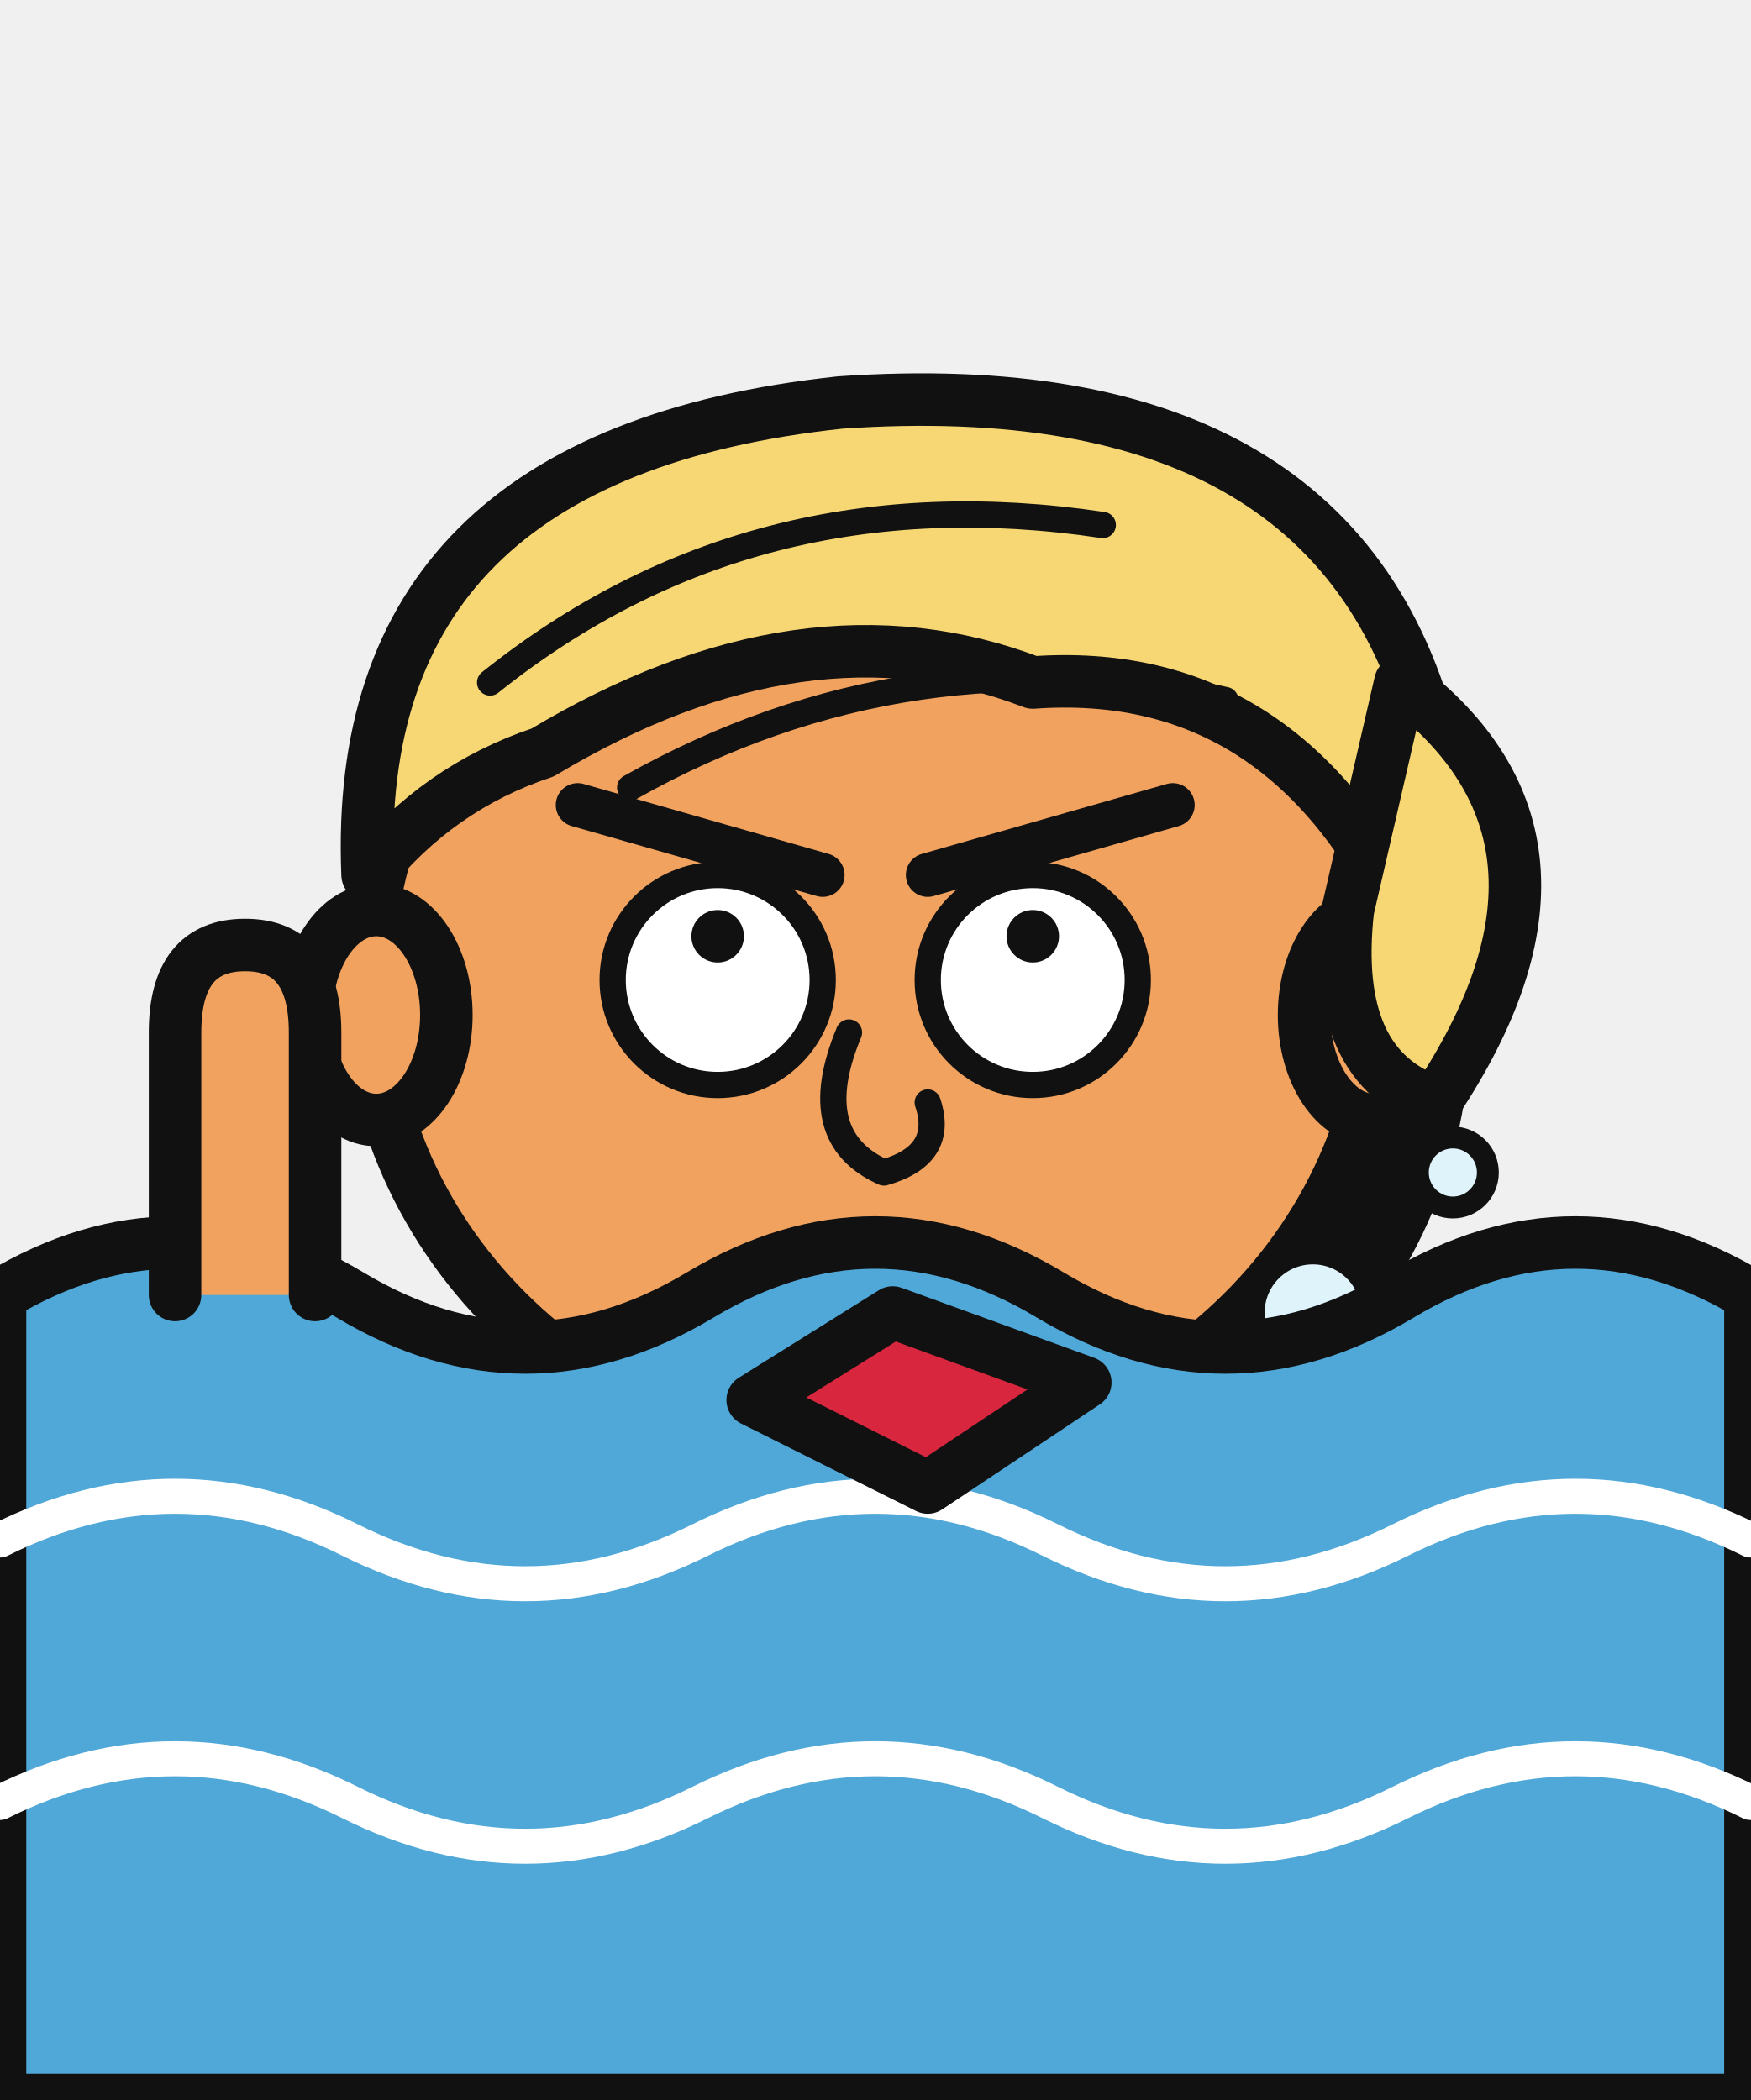
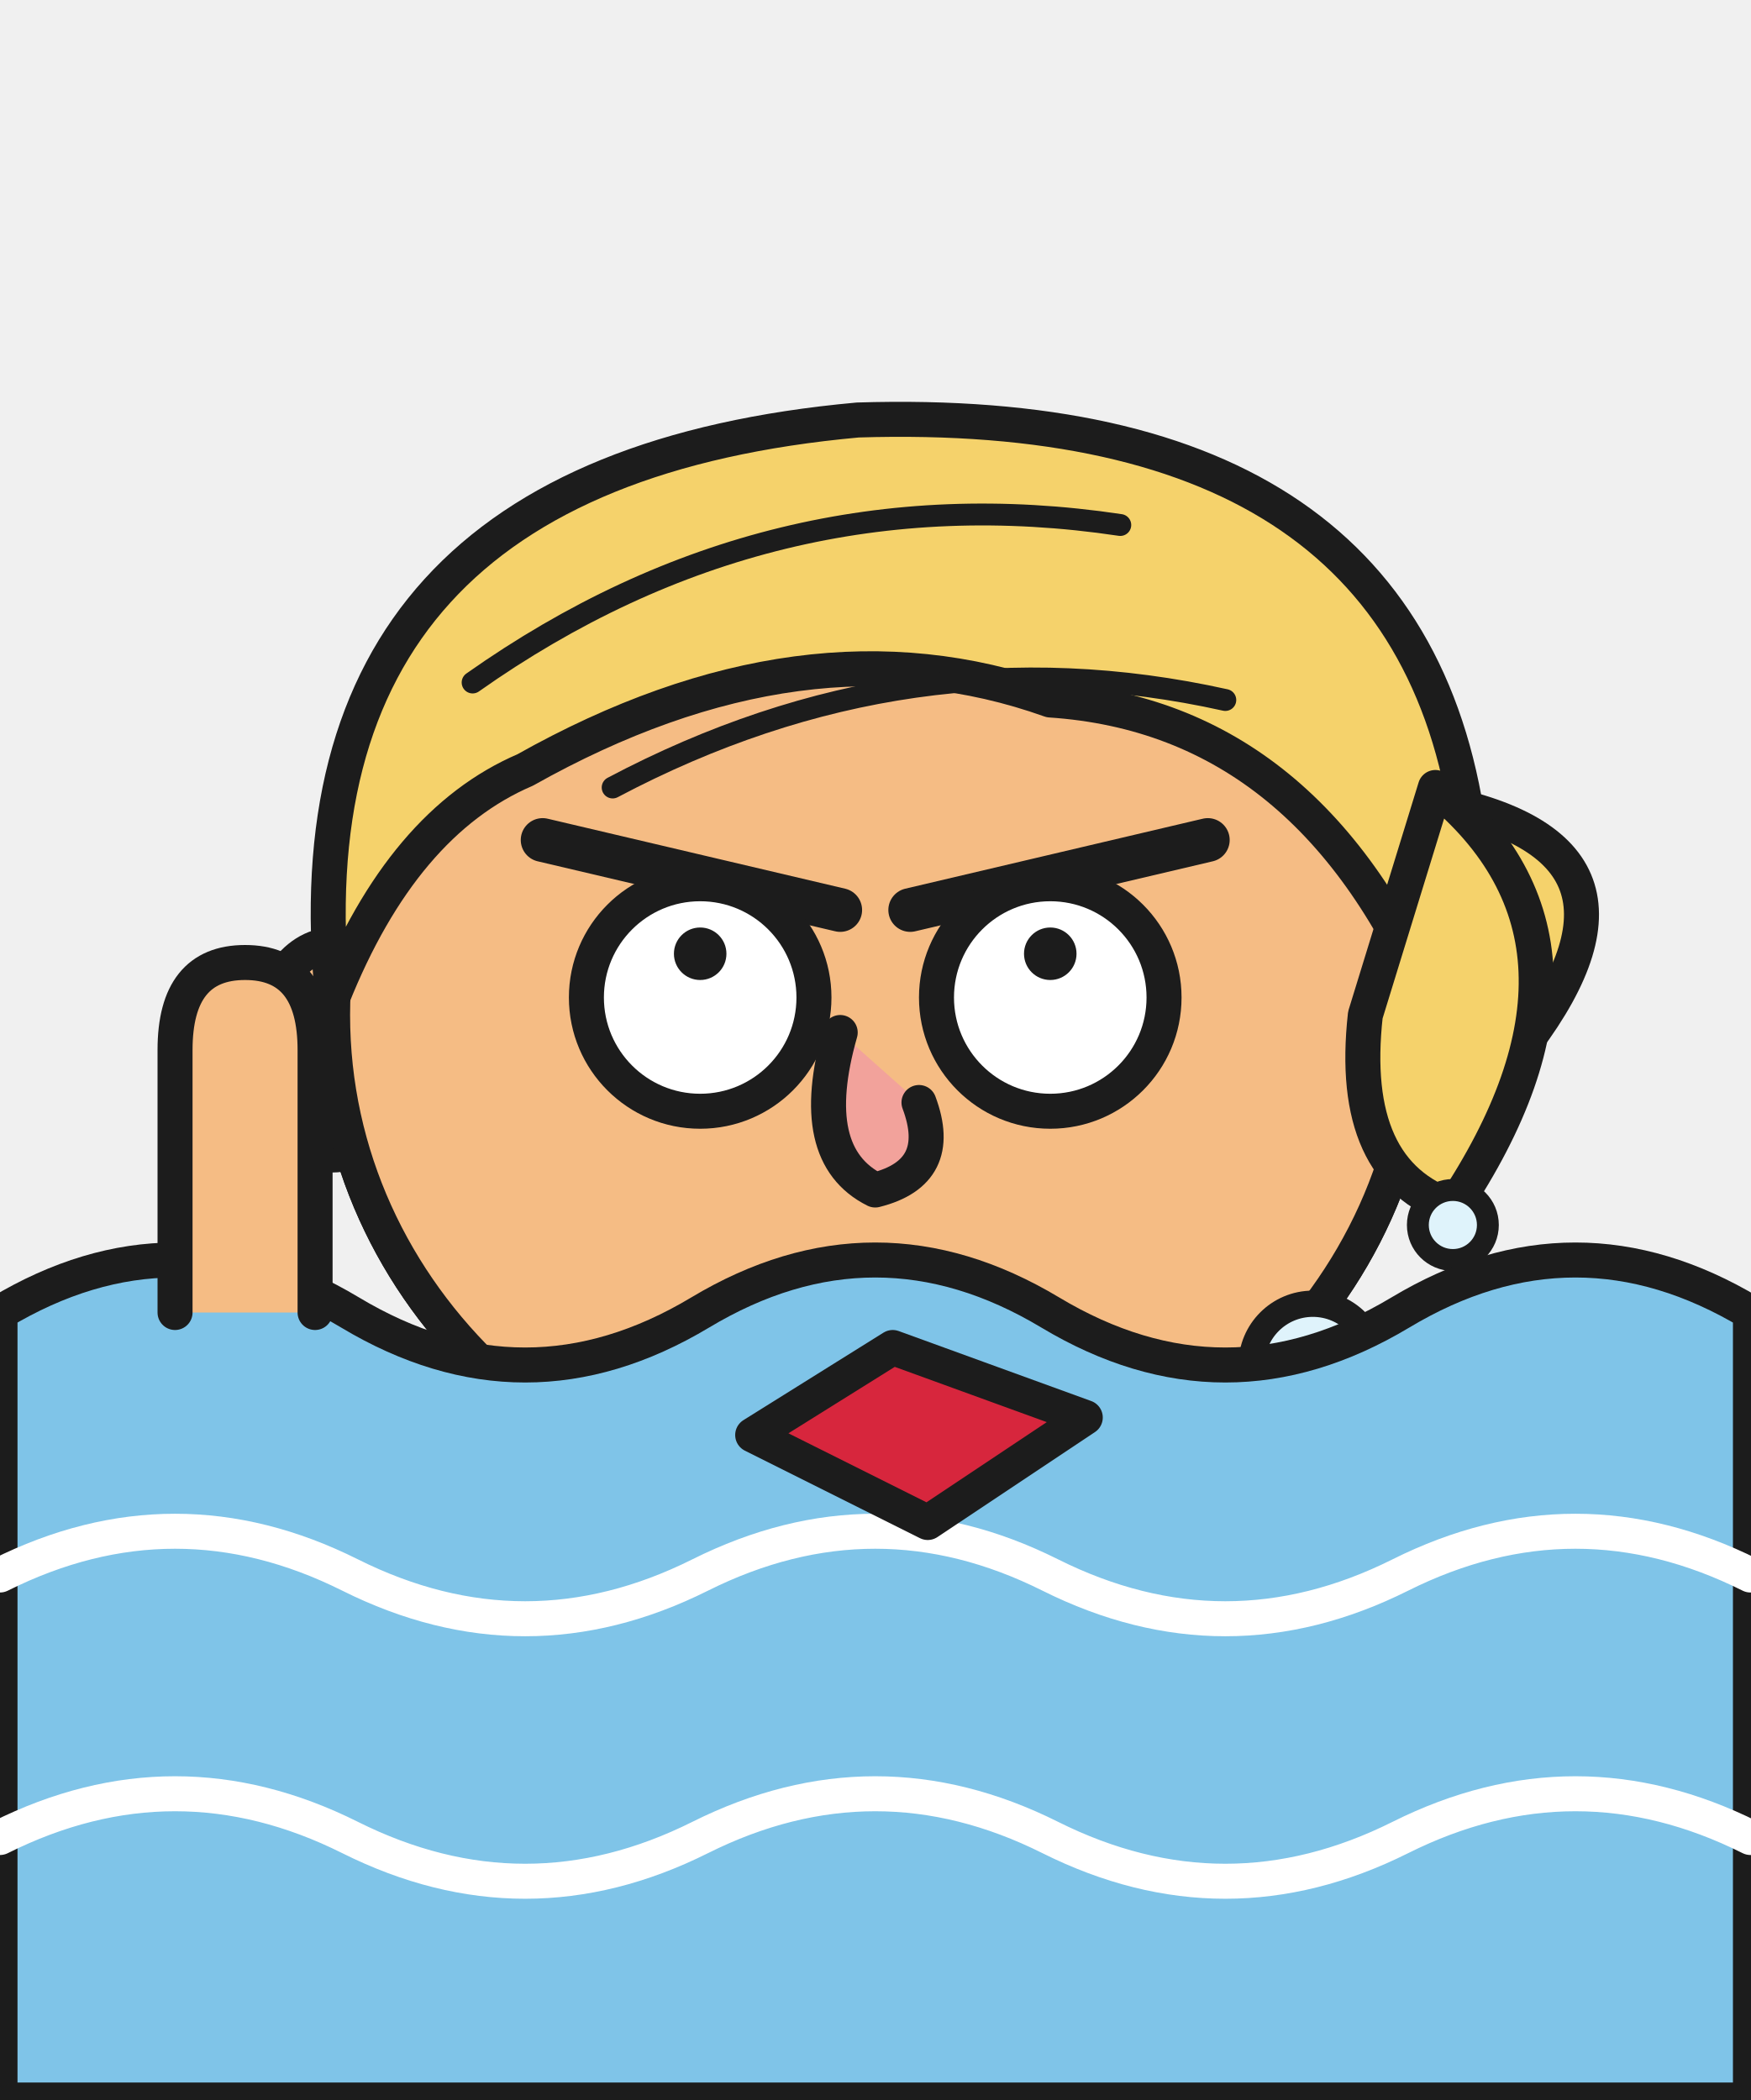
<svg xmlns="http://www.w3.org/2000/svg" viewBox="0 0 200 240" role="img" aria-label="Mascot sunk">
-   <g stroke="#111111" stroke-width="6" stroke-linejoin="round" stroke-linecap="round">
-     <ellipse cx="107" cy="117" rx="58" ry="55" fill="#111111" />
-     <ellipse cx="100" cy="112" rx="58" ry="55" fill="#F0A25E" />
-     <ellipse cx="43" cy="116" rx="8" ry="12" fill="#F0A25E" />
-     <ellipse cx="157" cy="116" rx="8" ry="12" fill="#F0A25E" />
-     <path d="M42 100 Q40 52 96 46 Q154 42 164 86 Q166 96 160 104 Q146 76 118 78 Q92 68 62 86 Q50 90 42 100 Z" fill="#F7D774" />
-     <path d="M160 78 Q184 96 164 126 Q152 122 154 104 Z" fill="#F7D774" />
-     <path d="M56 78 Q86 54 126 60 M72 90 Q104 72 140 80" fill="none" stroke-width="3" />
-     <path d="M66 92 L94 100" stroke-width="5" />
-     <path d="M106 100 L134 92" stroke-width="5" />
-     <circle cx="82" cy="112" r="12" fill="#FFFFFF" stroke-width="3" />
-     <circle cx="118" cy="112" r="12" fill="#FFFFFF" stroke-width="3" />
-     <circle cx="82" cy="107" r="3" fill="#111111" stroke="none" />
-     <circle cx="118" cy="107" r="3" fill="#111111" stroke="none" />
-     <path d="M97 118 Q92 130 101 134 Q108 132 106 126" fill="none" stroke-width="3" />
-     <circle cx="150" cy="150" r="7" fill="#DFF3FB" stroke-width="3" />
-     <circle cx="166" cy="134" r="4" fill="#DFF3FB" stroke-width="2.5" />
-     <path d="M0 148 Q20 136 40 148 T80 148 T120 148 T160 148 T200 148 L200 240 L0 240 Z" fill="#4FA8D8" />
-     <path d="M0 176 Q20 166 40 176 T80 176 T120 176 T160 176 T200 176" fill="none" stroke="#FFFFFF" stroke-width="4" />
-     <path d="M0 206 Q20 196 40 206 T80 206 T120 206 T160 206 T200 206" fill="none" stroke="#FFFFFF" stroke-width="4" />
-     <path d="M86 160 L102 150 L124 158 L106 170 Z" fill="#D7263D" />
-     <path d="M20 148 L20 118 Q20 108 28 108 Q36 108 36 118 L36 148" fill="#F0A25E" />
+   <g stroke="#1c1c1c" stroke-width="4" stroke-linejoin="round" stroke-linecap="round">
+     <ellipse cx="100" cy="116" rx="62" ry="58" fill="#F5BC84" />
+     <ellipse cx="38" cy="120" rx="8" ry="12" fill="#F5BC84" />
+     <ellipse cx="162" cy="120" rx="8" ry="12" fill="#F5BC84" />
+     <ellipse cx="100" cy="116" rx="62" ry="58" fill="#F5BC84" />
+     <path d="M38 114 Q32 54 98 48 Q162 46 168 96 Q170 108 164 116 Q150 82 120 80 Q92 70 60 88 Q46 94 38 114 Z" fill="#F5D26B" />
+     <path d="M166 92 Q192 98 172 122 Q162 116 162 104 Z" fill="#F5D26B" />
+     <path d="M54 78 Q88 54 128 60 M70 90 Q104 72 140 80" fill="none" stroke-width="2.5" />
+     <path d="M164 90 Q186 108 166 138 Q154 134 156 116 Z" fill="#F5D26B" />
+     <path d="M62 96 L96 104" stroke-width="5" />
+     <path d="M104 104 L138 96" stroke-width="5" />
+     <circle cx="80" cy="114" r="13" fill="#FFFFFF" />
+     <circle cx="120" cy="114" r="13" fill="#FFFFFF" />
+     <circle cx="80" cy="109" r="3" fill="#1c1c1c" stroke="none" />
+     <circle cx="120" cy="109" r="3" fill="#1c1c1c" stroke="none" />
+     <path d="M96 118 Q92 132 100 136 Q108 134 105 126" fill="#F2A29B" />
+     <circle cx="150" cy="156" r="7" fill="#DFF3FB" stroke-width="3" />
+     <circle cx="166" cy="140" r="4" fill="#DFF3FB" stroke-width="2.5" />
+     <path d="M0 150 Q20 138 40 150 T80 150 T120 150 T160 150 T200 150 L200 240 L0 240 Z" fill="#7FC4E8" />
+     <path d="M0 180 Q20 170 40 180 T80 180 T120 180 T160 180 T200 180" fill="none" stroke="#FFFFFF" stroke-width="4" />
+     <path d="M0 210 Q20 200 40 210 T80 210 T120 210 T160 210 T200 210" fill="none" stroke="#FFFFFF" stroke-width="4" />
+     <path d="M86 164 L102 154 L124 162 L106 174 Z" fill="#D7263D" />
+     <path d="M20 150 L20 120 Q20 110 28 110 Q36 110 36 120 L36 150" fill="#F5BC84" />
  </g>
</svg>
